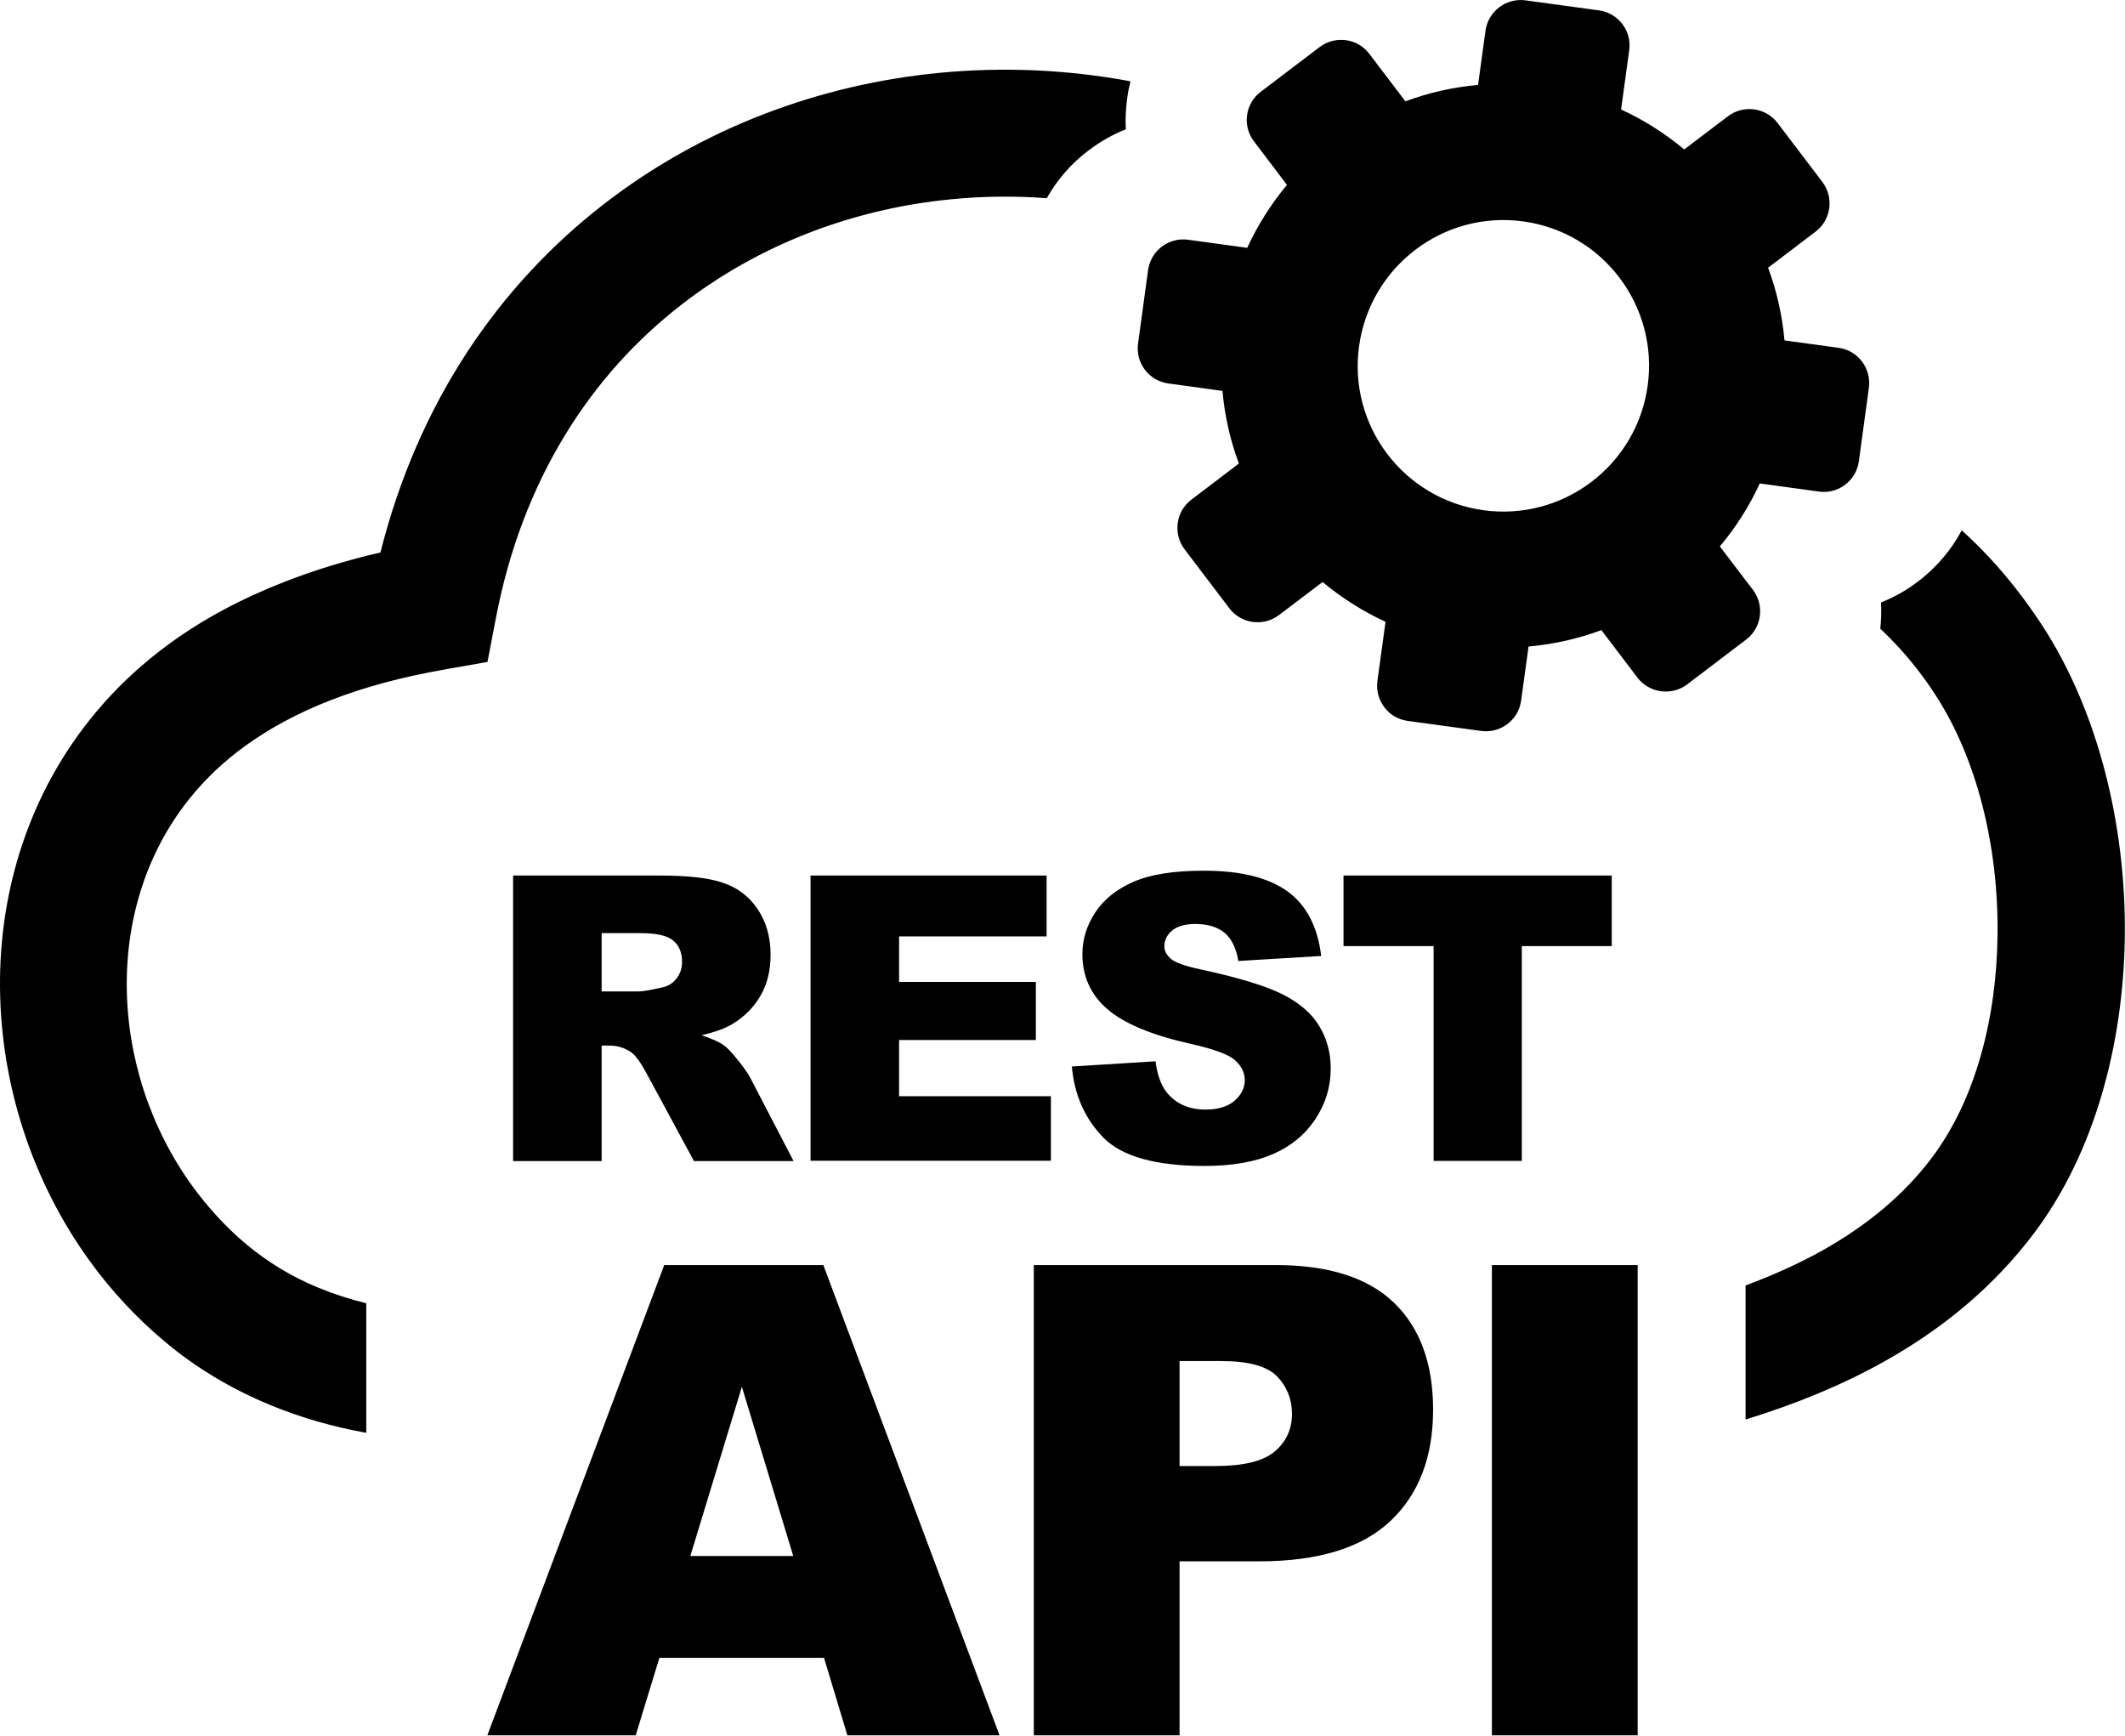
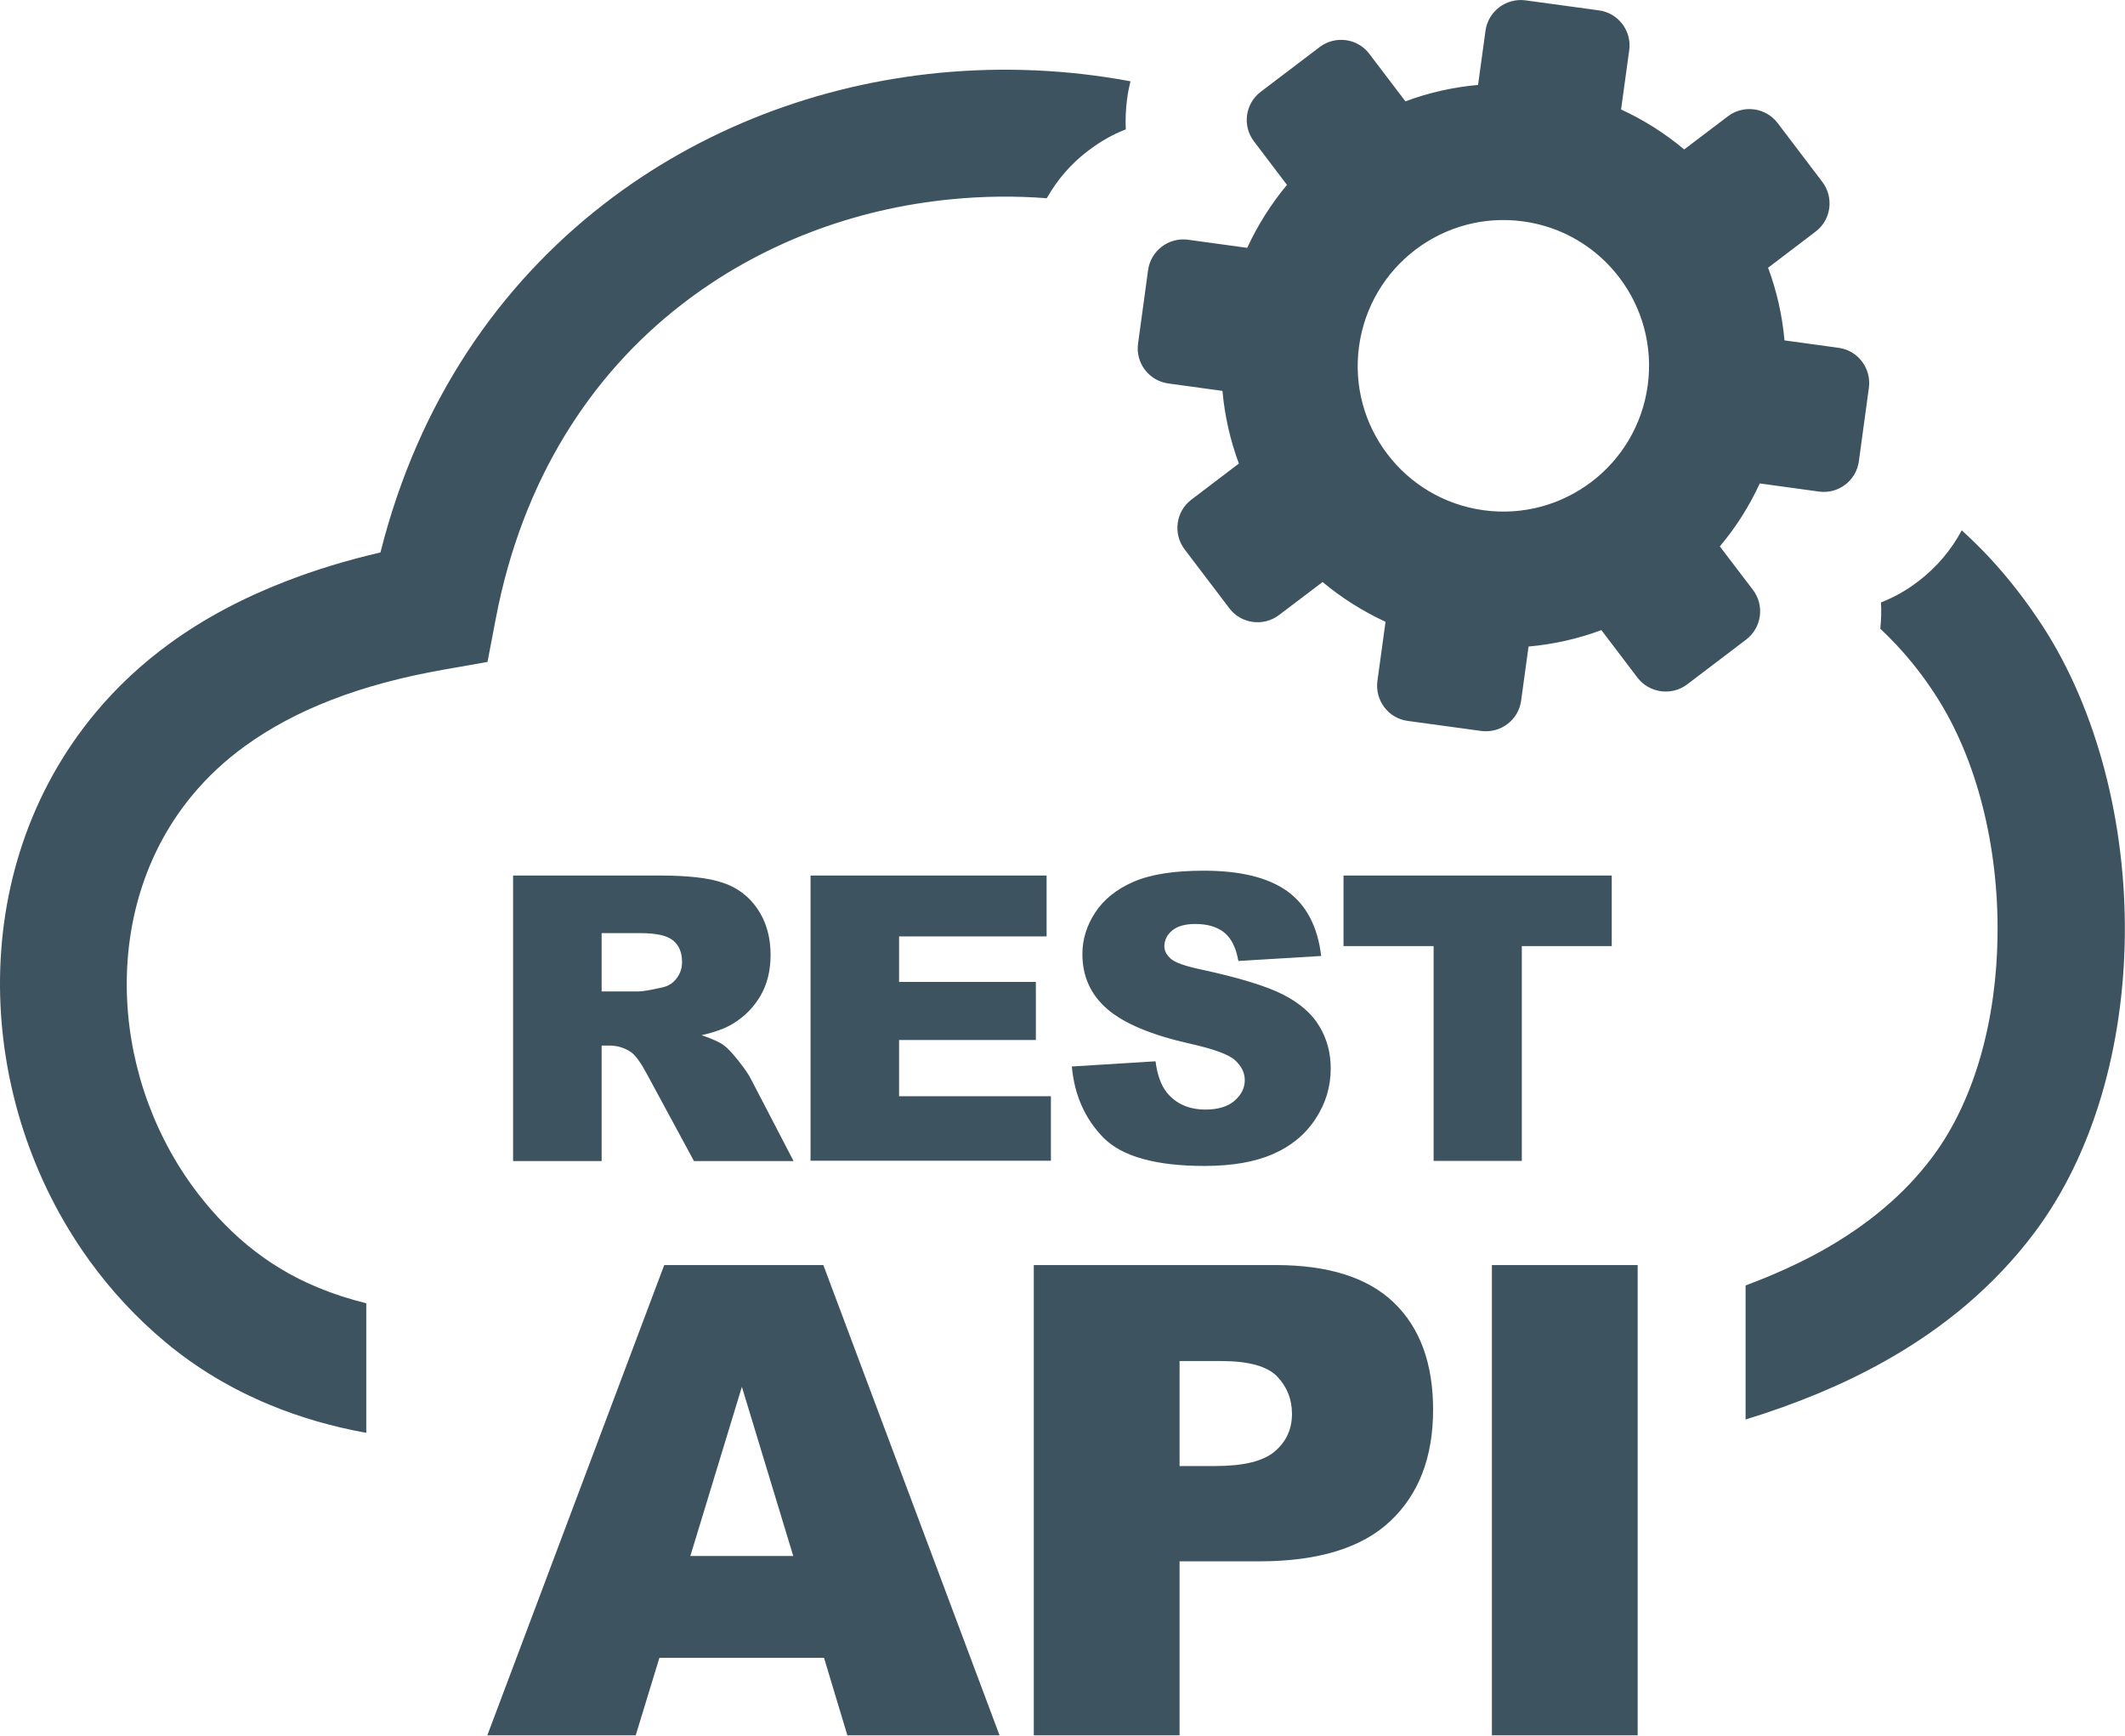
<svg xmlns="http://www.w3.org/2000/svg" version="1.1" id="Layer_1" x="0px" y="0px" viewBox="0 0 122.88 100.33" style="enable-background:new 0 0 122.88 100.33" xml:space="preserve">
  <style type="text/css">
	.st0{fill-rule:evenodd;clip-rule:evenodd;}
</style>
  <g>
-     <path class="st0" d="M102.79,7.11l2.59,3.41c0.68,0.9,0.51,2.19-0.39,2.87l-2.75,2.09c0.5,1.33,0.82,2.75,0.95,4.2l3.13,0.43 c1.12,0.15,1.9,1.19,1.75,2.31l-0.58,4.25c-0.15,1.12-1.19,1.91-2.31,1.75l-3.42-0.47c-0.61,1.33-1.39,2.55-2.31,3.64l1.92,2.52 c0.68,0.9,0.5,2.19-0.4,2.87l-3.41,2.59c-0.9,0.68-2.19,0.5-2.87-0.39l-2.09-2.75c-1.34,0.5-2.75,0.82-4.21,0.95l-0.43,3.13 c-0.15,1.12-1.19,1.9-2.31,1.75l-4.25-0.58c-1.12-0.15-1.9-1.19-1.75-2.31l0.47-3.42c-1.32-0.61-2.55-1.39-3.64-2.3l-2.52,1.91 c-0.9,0.68-2.19,0.51-2.87-0.39l-2.59-3.41c-0.68-0.9-0.51-2.19,0.39-2.87l2.75-2.09c-0.5-1.34-0.82-2.75-0.95-4.2l-3.13-0.43 c-1.12-0.15-1.91-1.19-1.75-2.31l0.58-4.25c0.16-1.12,1.19-1.9,2.31-1.75l3.42,0.47c0.61-1.32,1.39-2.55,2.3-3.64l-1.91-2.52 C71.83,7.28,72,5.99,72.9,5.31l3.41-2.59c0.9-0.68,2.19-0.51,2.87,0.39l2.09,2.75c1.33-0.5,2.75-0.82,4.2-0.95l0.43-3.13 c0.15-1.12,1.19-1.91,2.31-1.76l4.25,0.58c1.12,0.15,1.91,1.19,1.75,2.31l-0.47,3.42c1.33,0.61,2.55,1.39,3.65,2.31l2.52-1.91 C100.81,6.04,102.1,6.21,102.79,7.11L102.79,7.11L102.79,7.11z M29.67,67.12v-16.5h8.5c1.58,0,2.78,0.13,3.61,0.41 c0.83,0.27,1.51,0.77,2.01,1.5c0.51,0.74,0.77,1.63,0.77,2.68c0,0.91-0.2,1.71-0.59,2.37c-0.39,0.67-0.93,1.21-1.61,1.62 c-0.43,0.26-1.03,0.48-1.79,0.65c0.61,0.21,1.05,0.4,1.32,0.61c0.19,0.14,0.46,0.43,0.81,0.87c0.35,0.44,0.59,0.79,0.71,1.03 l2.48,4.77h-5.76l-2.72-5.03c-0.35-0.65-0.65-1.08-0.92-1.27c-0.37-0.25-0.79-0.38-1.25-0.38h-0.45v6.68H29.67L29.67,67.12z M47.65,95.85h-9.52l-1.37,4.48h-8.58l10.23-27.19h9.2l10.19,27.19h-8.8L47.65,95.85L47.65,95.85z M45.87,89.96l-2.97-9.78 l-2.98,9.78H45.87L45.87,89.96z M59.78,73.14h13.98c3.05,0,5.33,0.72,6.84,2.17c1.51,1.45,2.27,3.52,2.27,6.19 c0,2.75-0.83,4.9-2.48,6.45c-1.65,1.55-4.18,2.32-7.57,2.32h-4.61v10.06h-8.43V73.14L59.78,73.14z M68.21,84.76h2.07 c1.63,0,2.78-0.28,3.44-0.85c0.66-0.56,0.99-1.29,0.99-2.16c0-0.85-0.29-1.58-0.86-2.17c-0.57-0.59-1.65-0.89-3.23-0.89h-2.41 V84.76L68.21,84.76z M86.27,73.14h8.43v27.19h-8.43V73.14L86.27,73.14z M34.79,57.32h2.15c0.23,0,0.68-0.08,1.35-0.23 c0.34-0.07,0.62-0.24,0.83-0.52c0.22-0.28,0.32-0.6,0.32-0.96c0-0.53-0.17-0.95-0.51-1.23c-0.34-0.29-0.97-0.43-1.9-0.43h-2.24 V57.32L34.79,57.32z M46.87,50.62h13.65v3.52h-8.53v2.63h7.91v3.36h-7.91v3.25h8.78v3.73h-13.9V50.62L46.87,50.62z M61.98,61.66 l4.84-0.3c0.1,0.79,0.32,1.38,0.64,1.79c0.53,0.66,1.28,1,2.25,1c0.72,0,1.29-0.17,1.68-0.51c0.39-0.34,0.59-0.74,0.59-1.19 c0-0.43-0.19-0.81-0.56-1.15c-0.37-0.34-1.24-0.65-2.61-0.96c-2.23-0.5-3.82-1.17-4.78-2c-0.96-0.83-1.44-1.89-1.44-3.18 c0-0.85,0.25-1.65,0.74-2.4c0.49-0.75,1.23-1.35,2.22-1.78c0.99-0.43,2.34-0.64,4.06-0.64c2.11,0,3.71,0.39,4.82,1.18 c1.1,0.79,1.76,2.03,1.97,3.75l-4.79,0.29c-0.13-0.75-0.4-1.3-0.8-1.63c-0.41-0.34-0.98-0.51-1.69-0.51 c-0.59,0-1.04,0.13-1.34,0.38c-0.3,0.25-0.45,0.56-0.45,0.92c0,0.26,0.13,0.49,0.37,0.71c0.24,0.21,0.8,0.42,1.7,0.61 c2.23,0.48,3.83,0.97,4.79,1.46c0.96,0.49,1.67,1.1,2.1,1.83c0.44,0.72,0.66,1.54,0.66,2.44c0,1.06-0.29,2.03-0.88,2.92 c-0.58,0.89-1.4,1.57-2.45,2.03c-1.05,0.46-2.37,0.69-3.97,0.69c-2.8,0-4.75-0.54-5.83-1.62C62.74,64.69,62.13,63.32,61.98,61.66 L61.98,61.66z M77.69,50.62h15.51v4.08H88v12.42H82.9V54.7h-5.21V50.62L77.69,50.62z M60.53,11.46c-1.83-0.14-3.68-0.12-5.51,0.06 c-5.63,0.54-11.1,2.59-15.62,6.1c-5.23,4.05-9.2,10.11-10.73,18.14l-0.48,2.51l-2.5,0.44c-2.45,0.43-4.64,1.02-6.56,1.77 c-1.86,0.72-3.52,1.61-4.97,2.66c-1.16,0.84-2.16,1.78-3.01,2.8c-2.63,3.15-3.85,7.1-3.82,11.1c0.03,4.06,1.35,8.16,3.79,11.53 c0.91,1.25,1.96,2.4,3.16,3.4c1.22,1.01,2.59,1.85,4.13,2.48c0.87,0.36,1.8,0.66,2.77,0.9v7.49c-2-0.36-3.84-0.9-5.56-1.61 c-2.27-0.94-4.28-2.15-6.05-3.63c-1.68-1.4-3.15-2.99-4.4-4.72C1.84,68.28,0.04,62.66,0,57.06c-0.04-5.66,1.72-11.29,5.52-15.85 c1.23-1.48,2.68-2.84,4.34-4.04c1.93-1.4,4.14-2.58,6.64-3.55c1.72-0.67,3.56-1.23,5.5-1.68c2.2-8.74,6.89-15.47,12.92-20.14 c5.64-4.37,12.43-6.92,19.42-7.59c3.67-0.35,7.39-0.19,11.03,0.49c-0.08,0.33-0.15,0.66-0.19,1l-0.01,0.06 c-0.07,0.57-0.1,1.14-0.07,1.72c-0.77,0.3-1.49,0.71-2.14,1.21l-0.03,0.02C61.96,9.44,61.14,10.38,60.53,11.46L60.53,11.46z M113.44,30.66c0.56,0.51,1.1,1.04,1.63,1.61c1.07,1.15,2.08,2.45,3.03,3.9c3.2,4.92,4.84,11.49,4.77,17.92 c-0.07,6.31-1.77,12.59-5.25,17.21c-2.27,3.01-5.18,5.47-8.67,7.42c-2.39,1.34-5.08,2.45-8.01,3.35v-7.75 c1.58-0.59,3.05-1.25,4.4-2c2.63-1.47,4.78-3.26,6.39-5.41c2.5-3.33,3.73-8.04,3.78-12.87c0.06-5.07-1.18-10.16-3.59-13.86 c-0.69-1.07-1.45-2.03-2.25-2.89c-0.31-0.33-0.62-0.64-0.94-0.94c0.05-0.5,0.07-1.01,0.04-1.52c0.77-0.3,1.49-0.71,2.14-1.21 l0.03-0.02C111.97,32.81,112.83,31.81,113.44,30.66L113.44,30.66z M88.08,12.8c4.61,0.63,7.83,4.88,7.2,9.49 c-0.63,4.61-4.88,7.84-9.49,7.21c-4.61-0.63-7.84-4.88-7.2-9.49C79.23,15.4,83.47,12.17,88.08,12.8L88.08,12.8L88.08,12.8z" />
+     <path class="st0" fill="#3d535f" d="M102.79,7.11l2.59,3.41c0.68,0.9,0.51,2.19-0.39,2.87l-2.75,2.09c0.5,1.33,0.82,2.75,0.95,4.2l3.13,0.43 c1.12,0.15,1.9,1.19,1.75,2.31l-0.58,4.25c-0.15,1.12-1.19,1.91-2.31,1.75l-3.42-0.47c-0.61,1.33-1.39,2.55-2.31,3.64l1.92,2.52 c0.68,0.9,0.5,2.19-0.4,2.87l-3.41,2.59c-0.9,0.68-2.19,0.5-2.87-0.39l-2.09-2.75c-1.34,0.5-2.75,0.82-4.21,0.95l-0.43,3.13 c-0.15,1.12-1.19,1.9-2.31,1.75l-4.25-0.58c-1.12-0.15-1.9-1.19-1.75-2.31l0.47-3.42c-1.32-0.61-2.55-1.39-3.64-2.3l-2.52,1.91 c-0.9,0.68-2.19,0.51-2.87-0.39l-2.59-3.41c-0.68-0.9-0.51-2.19,0.39-2.87l2.75-2.09c-0.5-1.34-0.82-2.75-0.95-4.2l-3.13-0.43 c-1.12-0.15-1.91-1.19-1.75-2.31l0.58-4.25c0.16-1.12,1.19-1.9,2.31-1.75l3.42,0.47c0.61-1.32,1.39-2.55,2.3-3.64l-1.91-2.52 C71.83,7.28,72,5.99,72.9,5.31l3.41-2.59c0.9-0.68,2.19-0.51,2.87,0.39l2.09,2.75c1.33-0.5,2.75-0.82,4.2-0.95l0.43-3.13 c0.15-1.12,1.19-1.91,2.31-1.76l4.25,0.58c1.12,0.15,1.91,1.19,1.75,2.31l-0.47,3.42c1.33,0.61,2.55,1.39,3.65,2.31l2.52-1.91 C100.81,6.04,102.1,6.21,102.79,7.11L102.79,7.11L102.79,7.11z M29.67,67.12v-16.5h8.5c1.58,0,2.78,0.13,3.61,0.41 c0.83,0.27,1.51,0.77,2.01,1.5c0.51,0.74,0.77,1.63,0.77,2.68c0,0.91-0.2,1.71-0.59,2.37c-0.39,0.67-0.93,1.21-1.61,1.62 c-0.43,0.26-1.03,0.48-1.79,0.65c0.61,0.21,1.05,0.4,1.32,0.61c0.19,0.14,0.46,0.43,0.81,0.87c0.35,0.44,0.59,0.79,0.71,1.03 l2.48,4.77h-5.76l-2.72-5.03c-0.35-0.65-0.65-1.08-0.92-1.27c-0.37-0.25-0.79-0.38-1.25-0.38h-0.45v6.68H29.67L29.67,67.12z M47.65,95.85h-9.52l-1.37,4.48h-8.58l10.23-27.19h9.2l10.19,27.19h-8.8L47.65,95.85L47.65,95.85z M45.87,89.96l-2.97-9.78 l-2.98,9.78H45.87L45.87,89.96z M59.78,73.14h13.98c3.05,0,5.33,0.72,6.84,2.17c1.51,1.45,2.27,3.52,2.27,6.19 c0,2.75-0.83,4.9-2.48,6.45c-1.65,1.55-4.18,2.32-7.57,2.32h-4.61v10.06h-8.43V73.14L59.78,73.14z M68.21,84.76h2.07 c1.63,0,2.78-0.28,3.44-0.85c0.66-0.56,0.99-1.29,0.99-2.16c0-0.85-0.29-1.58-0.86-2.17c-0.57-0.59-1.65-0.89-3.23-0.89h-2.41 V84.76L68.21,84.76z M86.27,73.14h8.43v27.19h-8.43V73.14L86.27,73.14z M34.79,57.32h2.15c0.23,0,0.68-0.08,1.35-0.23 c0.34-0.07,0.62-0.24,0.83-0.52c0.22-0.28,0.32-0.6,0.32-0.96c0-0.53-0.17-0.95-0.51-1.23c-0.34-0.29-0.97-0.43-1.9-0.43h-2.24 V57.32L34.79,57.32z M46.87,50.62h13.65v3.52h-8.53v2.63h7.91v3.36h-7.91v3.25h8.78v3.73h-13.9V50.62L46.87,50.62z M61.98,61.66 l4.84-0.3c0.1,0.79,0.32,1.38,0.64,1.79c0.53,0.66,1.28,1,2.25,1c0.72,0,1.29-0.17,1.68-0.51c0.39-0.34,0.59-0.74,0.59-1.19 c0-0.43-0.19-0.81-0.56-1.15c-0.37-0.34-1.24-0.65-2.61-0.96c-2.23-0.5-3.82-1.17-4.78-2c-0.96-0.83-1.44-1.89-1.44-3.18 c0-0.85,0.25-1.65,0.74-2.4c0.49-0.75,1.23-1.35,2.22-1.78c0.99-0.43,2.34-0.64,4.06-0.64c2.11,0,3.71,0.39,4.82,1.18 c1.1,0.79,1.76,2.03,1.97,3.75l-4.79,0.29c-0.13-0.75-0.4-1.3-0.8-1.63c-0.41-0.34-0.98-0.51-1.69-0.51 c-0.59,0-1.04,0.13-1.34,0.38c-0.3,0.25-0.45,0.56-0.45,0.92c0,0.26,0.13,0.49,0.37,0.71c0.24,0.21,0.8,0.42,1.7,0.61 c2.23,0.48,3.83,0.97,4.79,1.46c0.96,0.49,1.67,1.1,2.1,1.83c0.44,0.72,0.66,1.54,0.66,2.44c0,1.06-0.29,2.03-0.88,2.92 c-0.58,0.89-1.4,1.57-2.45,2.03c-1.05,0.46-2.37,0.69-3.97,0.69c-2.8,0-4.75-0.54-5.83-1.62C62.74,64.69,62.13,63.32,61.98,61.66 L61.98,61.66z M77.69,50.62h15.51v4.08H88v12.42H82.9V54.7h-5.21V50.62L77.69,50.62z M60.53,11.46c-1.83-0.14-3.68-0.12-5.51,0.06 c-5.63,0.54-11.1,2.59-15.62,6.1c-5.23,4.05-9.2,10.11-10.73,18.14l-0.48,2.51l-2.5,0.44c-2.45,0.43-4.64,1.02-6.56,1.77 c-1.86,0.72-3.52,1.61-4.97,2.66c-1.16,0.84-2.16,1.78-3.01,2.8c-2.63,3.15-3.85,7.1-3.82,11.1c0.03,4.06,1.35,8.16,3.79,11.53 c0.91,1.25,1.96,2.4,3.16,3.4c1.22,1.01,2.59,1.85,4.13,2.48c0.87,0.36,1.8,0.66,2.77,0.9v7.49c-2-0.36-3.84-0.9-5.56-1.61 c-2.27-0.94-4.28-2.15-6.05-3.63c-1.68-1.4-3.15-2.99-4.4-4.72C1.84,68.28,0.04,62.66,0,57.06c-0.04-5.66,1.72-11.29,5.52-15.85 c1.23-1.48,2.68-2.84,4.34-4.04c1.93-1.4,4.14-2.58,6.64-3.55c1.72-0.67,3.56-1.23,5.5-1.68c2.2-8.74,6.89-15.47,12.92-20.14 c5.64-4.37,12.43-6.92,19.42-7.59c3.67-0.35,7.39-0.19,11.03,0.49c-0.08,0.33-0.15,0.66-0.19,1l-0.01,0.06 c-0.07,0.57-0.1,1.14-0.07,1.72c-0.77,0.3-1.49,0.71-2.14,1.21l-0.03,0.02C61.96,9.44,61.14,10.38,60.53,11.46L60.53,11.46z M113.44,30.66c0.56,0.51,1.1,1.04,1.63,1.61c1.07,1.15,2.08,2.45,3.03,3.9c3.2,4.92,4.84,11.49,4.77,17.92 c-0.07,6.31-1.77,12.59-5.25,17.21c-2.27,3.01-5.18,5.47-8.67,7.42c-2.39,1.34-5.08,2.45-8.01,3.35v-7.75 c1.58-0.59,3.05-1.25,4.4-2c2.63-1.47,4.78-3.26,6.39-5.41c2.5-3.33,3.73-8.04,3.78-12.87c0.06-5.07-1.18-10.16-3.59-13.86 c-0.69-1.07-1.45-2.03-2.25-2.89c-0.31-0.33-0.62-0.64-0.94-0.94c0.05-0.5,0.07-1.01,0.04-1.52c0.77-0.3,1.49-0.71,2.14-1.21 l0.03-0.02C111.97,32.81,112.83,31.81,113.44,30.66L113.44,30.66z M88.08,12.8c4.61,0.63,7.83,4.88,7.2,9.49 c-0.63,4.61-4.88,7.84-9.49,7.21c-4.61-0.63-7.84-4.88-7.2-9.49C79.23,15.4,83.47,12.17,88.08,12.8L88.08,12.8L88.08,12.8z" />
  </g>
</svg>
